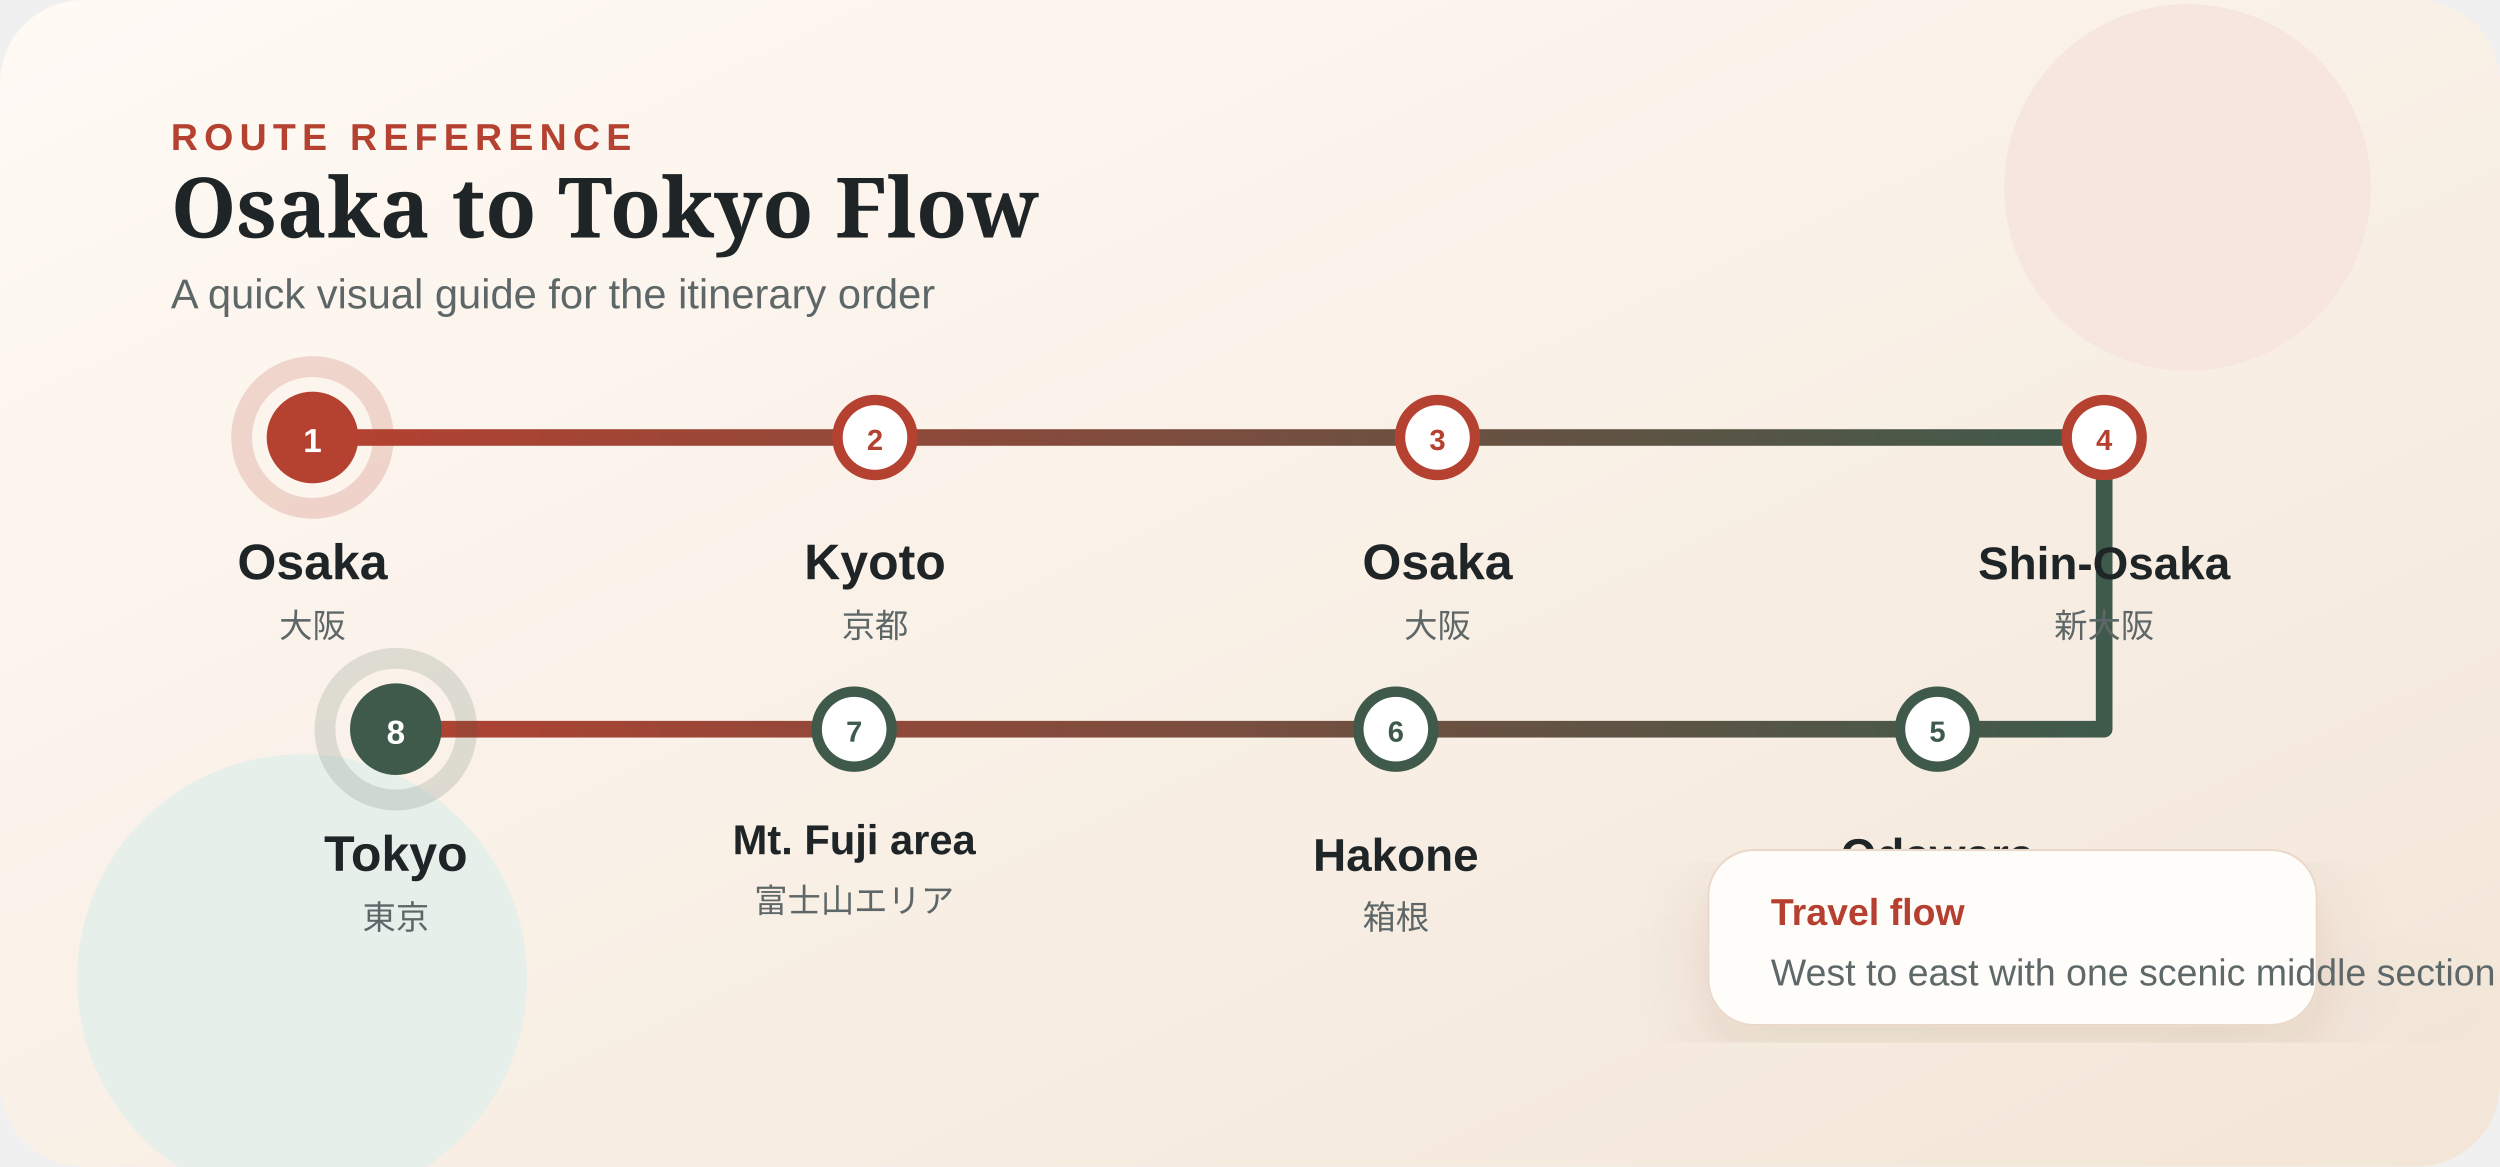
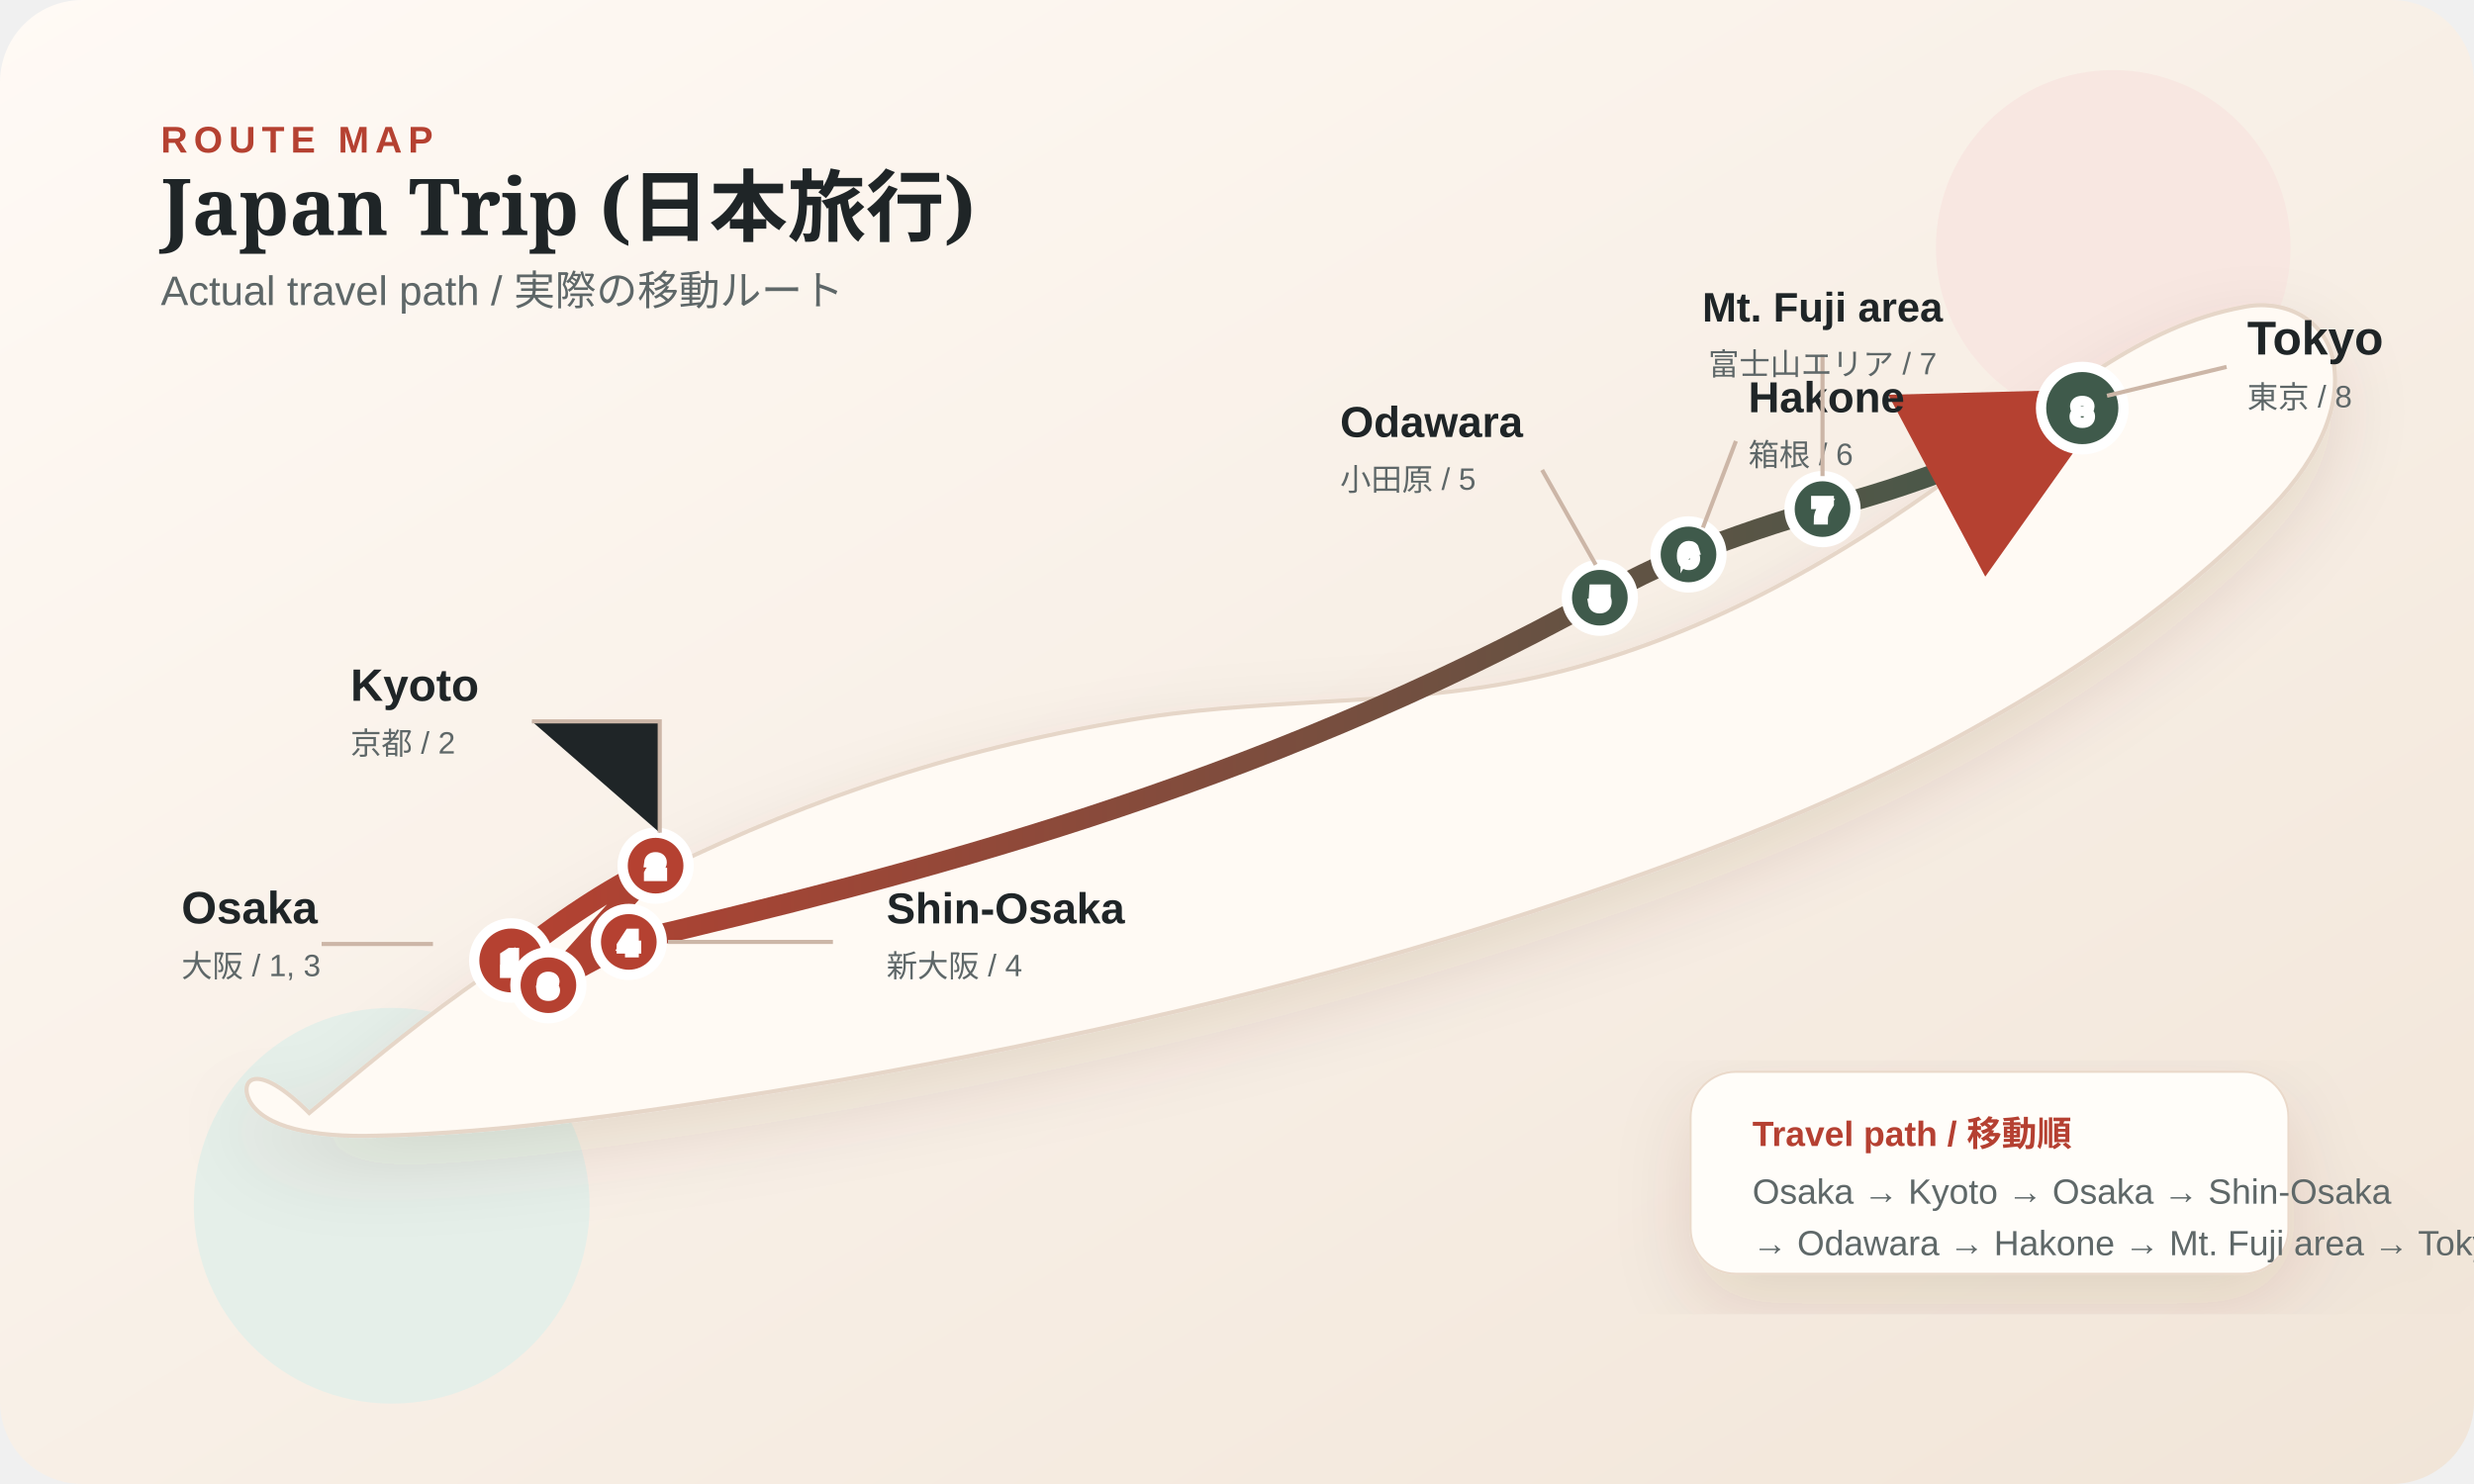
- <svg xmlns="http://www.w3.org/2000/svg" viewBox="0 0 1200 560" role="img" aria-labelledby="title desc">
+ <svg xmlns="http://www.w3.org/2000/svg" viewBox="0 0 1200 720" role="img" aria-labelledby="title desc">
  <defs>
-     <linearGradient id="bg" x1="0%" y1="0%" x2="100%" y2="100%">
+     <linearGradient id="paper" x1="0%" y1="0%" x2="100%" y2="100%">
      <stop offset="0%" stop-color="#fffaf5" />
-       <stop offset="100%" stop-color="#f3e6d8" />
+       <stop offset="100%" stop-color="#f1e5d8" />
    </linearGradient>
-     <linearGradient id="line" x1="0%" y1="0%" x2="100%" y2="0%">
+     <linearGradient id="route" x1="0%" y1="0%" x2="100%" y2="0%">
      <stop offset="0%" stop-color="#b54131" />
      <stop offset="100%" stop-color="#3f5a4b" />
    </linearGradient>
-     <filter id="shadow" x="-10%" y="-10%" width="120%" height="120%">
+     <filter id="shadow" x="-20%" y="-20%" width="140%" height="140%">
      <feDropShadow dx="0" dy="14" stdDeviation="18" flood-color="#5c3b27" flood-opacity="0.12" />
    </filter>
+     <marker id="arrow" markerWidth="10" markerHeight="10" refX="8" refY="5" orient="auto">
+       <path d="M0 0L10 5L0 10Z" fill="#b54131" />
+     </marker>
  </defs>
-   <rect width="1200" height="560" rx="40" fill="url(#bg)" />
-   <circle cx="1050" cy="90" r="88" fill="#f7e6e0" />
-   <circle cx="145" cy="470" r="108" fill="#e6efe9" />
-   <g transform="translate(82 72)">
-     <text x="0" y="0" fill="#b54131" font-size="18" font-weight="700" font-family="'Avenir Next', Arial, sans-serif" letter-spacing="3">ROUTE REFERENCE</text>
-     <text x="0" y="42" fill="#1f2527" font-size="40" font-weight="700" font-family="'Iowan Old Style', Georgia, serif">Osaka to Tokyo Flow</text>
-     <text x="0" y="76" fill="#5e6768" font-size="20" font-family="'Avenir Next', Arial, sans-serif">A quick visual guide for the itinerary order</text>
+   <rect width="1200" height="720" rx="40" fill="url(#paper)" />
+   <circle cx="1025" cy="120" r="86" fill="#f8e7e1" />
+   <circle cx="190" cy="585" r="96" fill="#e5efe9" />
+   <g transform="translate(78 74)">
+     <text x="0" y="0" fill="#b54131" font-size="18" font-weight="700" font-family="'Avenir Next', Arial, sans-serif" letter-spacing="3">ROUTE MAP</text>
+     <text x="0" y="40" fill="#1f2527" font-size="38" font-weight="700" font-family="'Iowan Old Style', Georgia, serif">Japan Trip (日本旅行)</text>
+     <text x="0" y="74" fill="#5e6768" font-size="20" font-family="'Avenir Next', Arial, sans-serif">Actual travel path / 実際の移動ルート</text>
  </g>
-   <path d="M150 210 H1010 V350 H190" fill="none" stroke="url(#line)" stroke-width="8" stroke-linecap="round" stroke-linejoin="round" />
-   <g font-family="'Avenir Next', Arial, sans-serif" text-anchor="middle">
-     <g transform="translate(150 210)">
-       <circle r="22" fill="#b54131" />
-       <circle r="34" fill="none" stroke="#b54131" stroke-opacity="0.18" stroke-width="10" />
-       <text y="7" fill="#ffffff" font-size="16" font-weight="700">1</text>
-       <text y="68" fill="#1f2527" font-size="24" font-weight="700">Osaka</text>
-       <text y="96" fill="#5e6768" font-size="16">大阪</text>
+   <g filter="url(#shadow)">
+     <path d="M150 540C198 500 244 461 324 421C394 387 467 362 556 348C622 338 686 343 752 327C822 310 887 275 951 228C999 192 1039 158 1088 149C1107 145 1126 154 1131 172C1137 194 1126 221 1102 246C1066 283 1021 318 956 354C888 392 805 423 719 450C623 480 526 503 408 524C314 540 240 550 183 551C152 552 128 547 121 534C116 524 124 514 150 540Z" fill="#fffaf4" stroke="#e6d6c8" stroke-width="2" />
+   </g>
+   <path d="M248 466Q282 438 318 420Q293 448 266 478Q283 468 305 457C440 425 608 383 776 290Q796 278 819 269Q852 256 884 247Q950 230 1010 198" fill="none" stroke="url(#route)" stroke-width="10" stroke-linecap="round" stroke-linejoin="round" marker-end="url(#arrow)" />
+   <g stroke="#ffffff" stroke-width="5" font-family="'Avenir Next', Arial, sans-serif" text-anchor="middle">
+     <g transform="translate(248 466)">
+       <circle r="18" fill="#b54131" />
+       <text y="6" fill="#ffffff" font-size="14" font-weight="700">1</text>
    </g>
-     <g transform="translate(420 210)">
-       <circle r="18" fill="#ffffff" stroke="#b54131" stroke-width="5" />
-       <text y="6" fill="#b54131" font-size="14" font-weight="700">2</text>
-       <text y="68" fill="#1f2527" font-size="24" font-weight="700">Kyoto</text>
-       <text y="96" fill="#5e6768" font-size="16">京都</text>
+     <g transform="translate(318 420)">
+       <circle r="16" fill="#b54131" />
+       <text y="5" fill="#ffffff" font-size="13" font-weight="700">2</text>
    </g>
-     <g transform="translate(690 210)">
-       <circle r="18" fill="#ffffff" stroke="#b54131" stroke-width="5" />
-       <text y="6" fill="#b54131" font-size="14" font-weight="700">3</text>
-       <text y="68" fill="#1f2527" font-size="24" font-weight="700">Osaka</text>
-       <text y="96" fill="#5e6768" font-size="16">大阪</text>
+     <g transform="translate(266 478)">
+       <circle r="16" fill="#b54131" />
+       <text y="5" fill="#ffffff" font-size="13" font-weight="700">3</text>
    </g>
-     <g transform="translate(1010 210)">
-       <circle r="18" fill="#ffffff" stroke="#b54131" stroke-width="5" />
-       <text y="6" fill="#b54131" font-size="14" font-weight="700">4</text>
-       <text y="68" fill="#1f2527" font-size="22" font-weight="700">Shin-Osaka</text>
-       <text y="96" fill="#5e6768" font-size="16">新大阪</text>
+     <g transform="translate(305 457)">
+       <circle r="16" fill="#b54131" />
+       <text y="5" fill="#ffffff" font-size="13" font-weight="700">4</text>
    </g>
-     <g transform="translate(930 350)">
-       <circle r="18" fill="#ffffff" stroke="#3f5a4b" stroke-width="5" />
-       <text y="6" fill="#3f5a4b" font-size="14" font-weight="700">5</text>
-       <text y="68" fill="#1f2527" font-size="22" font-weight="700">Odawara</text>
-       <text y="96" fill="#5e6768" font-size="16">小田原</text>
+     <g transform="translate(776 290)">
+       <circle r="16" fill="#3f5a4b" />
+       <text y="5" fill="#ffffff" font-size="13" font-weight="700">5</text>
    </g>
-     <g transform="translate(670 350)">
-       <circle r="18" fill="#ffffff" stroke="#3f5a4b" stroke-width="5" />
-       <text y="6" fill="#3f5a4b" font-size="14" font-weight="700">6</text>
-       <text y="68" fill="#1f2527" font-size="22" font-weight="700">Hakone</text>
-       <text y="96" fill="#5e6768" font-size="16">箱根</text>
+     <g transform="translate(819 269)">
+       <circle r="16" fill="#3f5a4b" />
+       <text y="5" fill="#ffffff" font-size="13" font-weight="700">6</text>
    </g>
-     <g transform="translate(410 350)">
-       <circle r="18" fill="#ffffff" stroke="#3f5a4b" stroke-width="5" />
-       <text y="6" fill="#3f5a4b" font-size="14" font-weight="700">7</text>
-       <text y="60" fill="#1f2527" font-size="20" font-weight="700">Mt. Fuji area</text>
-       <text y="88" fill="#5e6768" font-size="16">富士山エリア</text>
+     <g transform="translate(884 247)">
+       <circle r="16" fill="#3f5a4b" />
+       <text y="5" fill="#ffffff" font-size="13" font-weight="700">7</text>
    </g>
-     <g transform="translate(190 350)">
-       <circle r="22" fill="#3f5a4b" />
-       <circle r="34" fill="none" stroke="#3f5a4b" stroke-opacity="0.16" stroke-width="10" />
-       <text y="7" fill="#ffffff" font-size="16" font-weight="700">8</text>
-       <text y="68" fill="#1f2527" font-size="24" font-weight="700">Tokyo</text>
-       <text y="96" fill="#5e6768" font-size="16">東京</text>
+     <g transform="translate(1010 198)">
+       <circle r="20" fill="#3f5a4b" />
+       <text y="7" fill="#ffffff" font-size="15" font-weight="700">8</text>
    </g>
  </g>
+   <g font-family="'Avenir Next', Arial, sans-serif" fill="#1f2527">
+     <path d="M210 458H156" stroke="#ccb6a7" stroke-width="2" />
+     <text x="88" y="448" font-size="22" font-weight="700">Osaka</text>
+     <text x="88" y="474" font-size="15" fill="#5e6768">大阪 / 1, 3</text>
+     <path d="M320 404L320 350H258" stroke="#ccb6a7" stroke-width="2" />
+     <text x="170" y="340" font-size="22" font-weight="700">Kyoto</text>
+     <text x="170" y="366" font-size="15" fill="#5e6768">京都 / 2</text>
+     <path d="M324 457H404" stroke="#ccb6a7" stroke-width="2" />
+     <text x="430" y="448" font-size="21" font-weight="700">Shin-Osaka</text>
+     <text x="430" y="474" font-size="15" fill="#5e6768">新大阪 / 4</text>
+     <path d="M774 274L748 228" stroke="#ccb6a7" stroke-width="2" />
+     <text x="650" y="212" font-size="21" font-weight="700">Odawara</text>
+     <text x="650" y="238" font-size="15" fill="#5e6768">小田原 / 5</text>
+     <path d="M826 256L842 214" stroke="#ccb6a7" stroke-width="2" />
+     <text x="848" y="200" font-size="21" font-weight="700">Hakone</text>
+     <text x="848" y="226" font-size="15" fill="#5e6768">箱根 / 6</text>
+     <path d="M884 231L884 172" stroke="#ccb6a7" stroke-width="2" />
+     <text x="884" y="156" font-size="20" font-weight="700" text-anchor="middle">Mt. Fuji area</text>
+     <text x="884" y="182" font-size="15" fill="#5e6768" text-anchor="middle">富士山エリア / 7</text>
+     <path d="M1022 192L1080 178" stroke="#ccb6a7" stroke-width="2" />
+     <text x="1090" y="172" font-size="23" font-weight="700">Tokyo</text>
+     <text x="1090" y="198" font-size="15" fill="#5e6768">東京 / 8</text>
+   </g>
  <g filter="url(#shadow)">
-     <rect x="820" y="408" width="292" height="84" rx="22" fill="#fffdf9" stroke="#ead9ca" />
-     <text x="850" y="444" fill="#b54131" font-size="18" font-weight="700" font-family="'Avenir Next', Arial, sans-serif">Travel flow</text>
-     <text x="850" y="473" fill="#5e6768" font-size="18" font-family="'Avenir Next', Arial, sans-serif">West to east with one scenic middle section</text>
+     <rect x="820" y="520" width="290" height="98" rx="22" fill="#fffdf9" stroke="#ead9ca" />
+     <text x="850" y="556" fill="#b54131" font-size="17" font-weight="700" font-family="'Avenir Next', Arial, sans-serif">Travel path / 移動順</text>
+     <text x="850" y="584" fill="#5e6768" font-size="17" font-family="'Avenir Next', Arial, sans-serif">Osaka → Kyoto → Osaka → Shin-Osaka</text>
+     <text x="850" y="609" fill="#5e6768" font-size="17" font-family="'Avenir Next', Arial, sans-serif">→ Odawara → Hakone → Mt. Fuji area → Tokyo</text>
  </g>
</svg>
